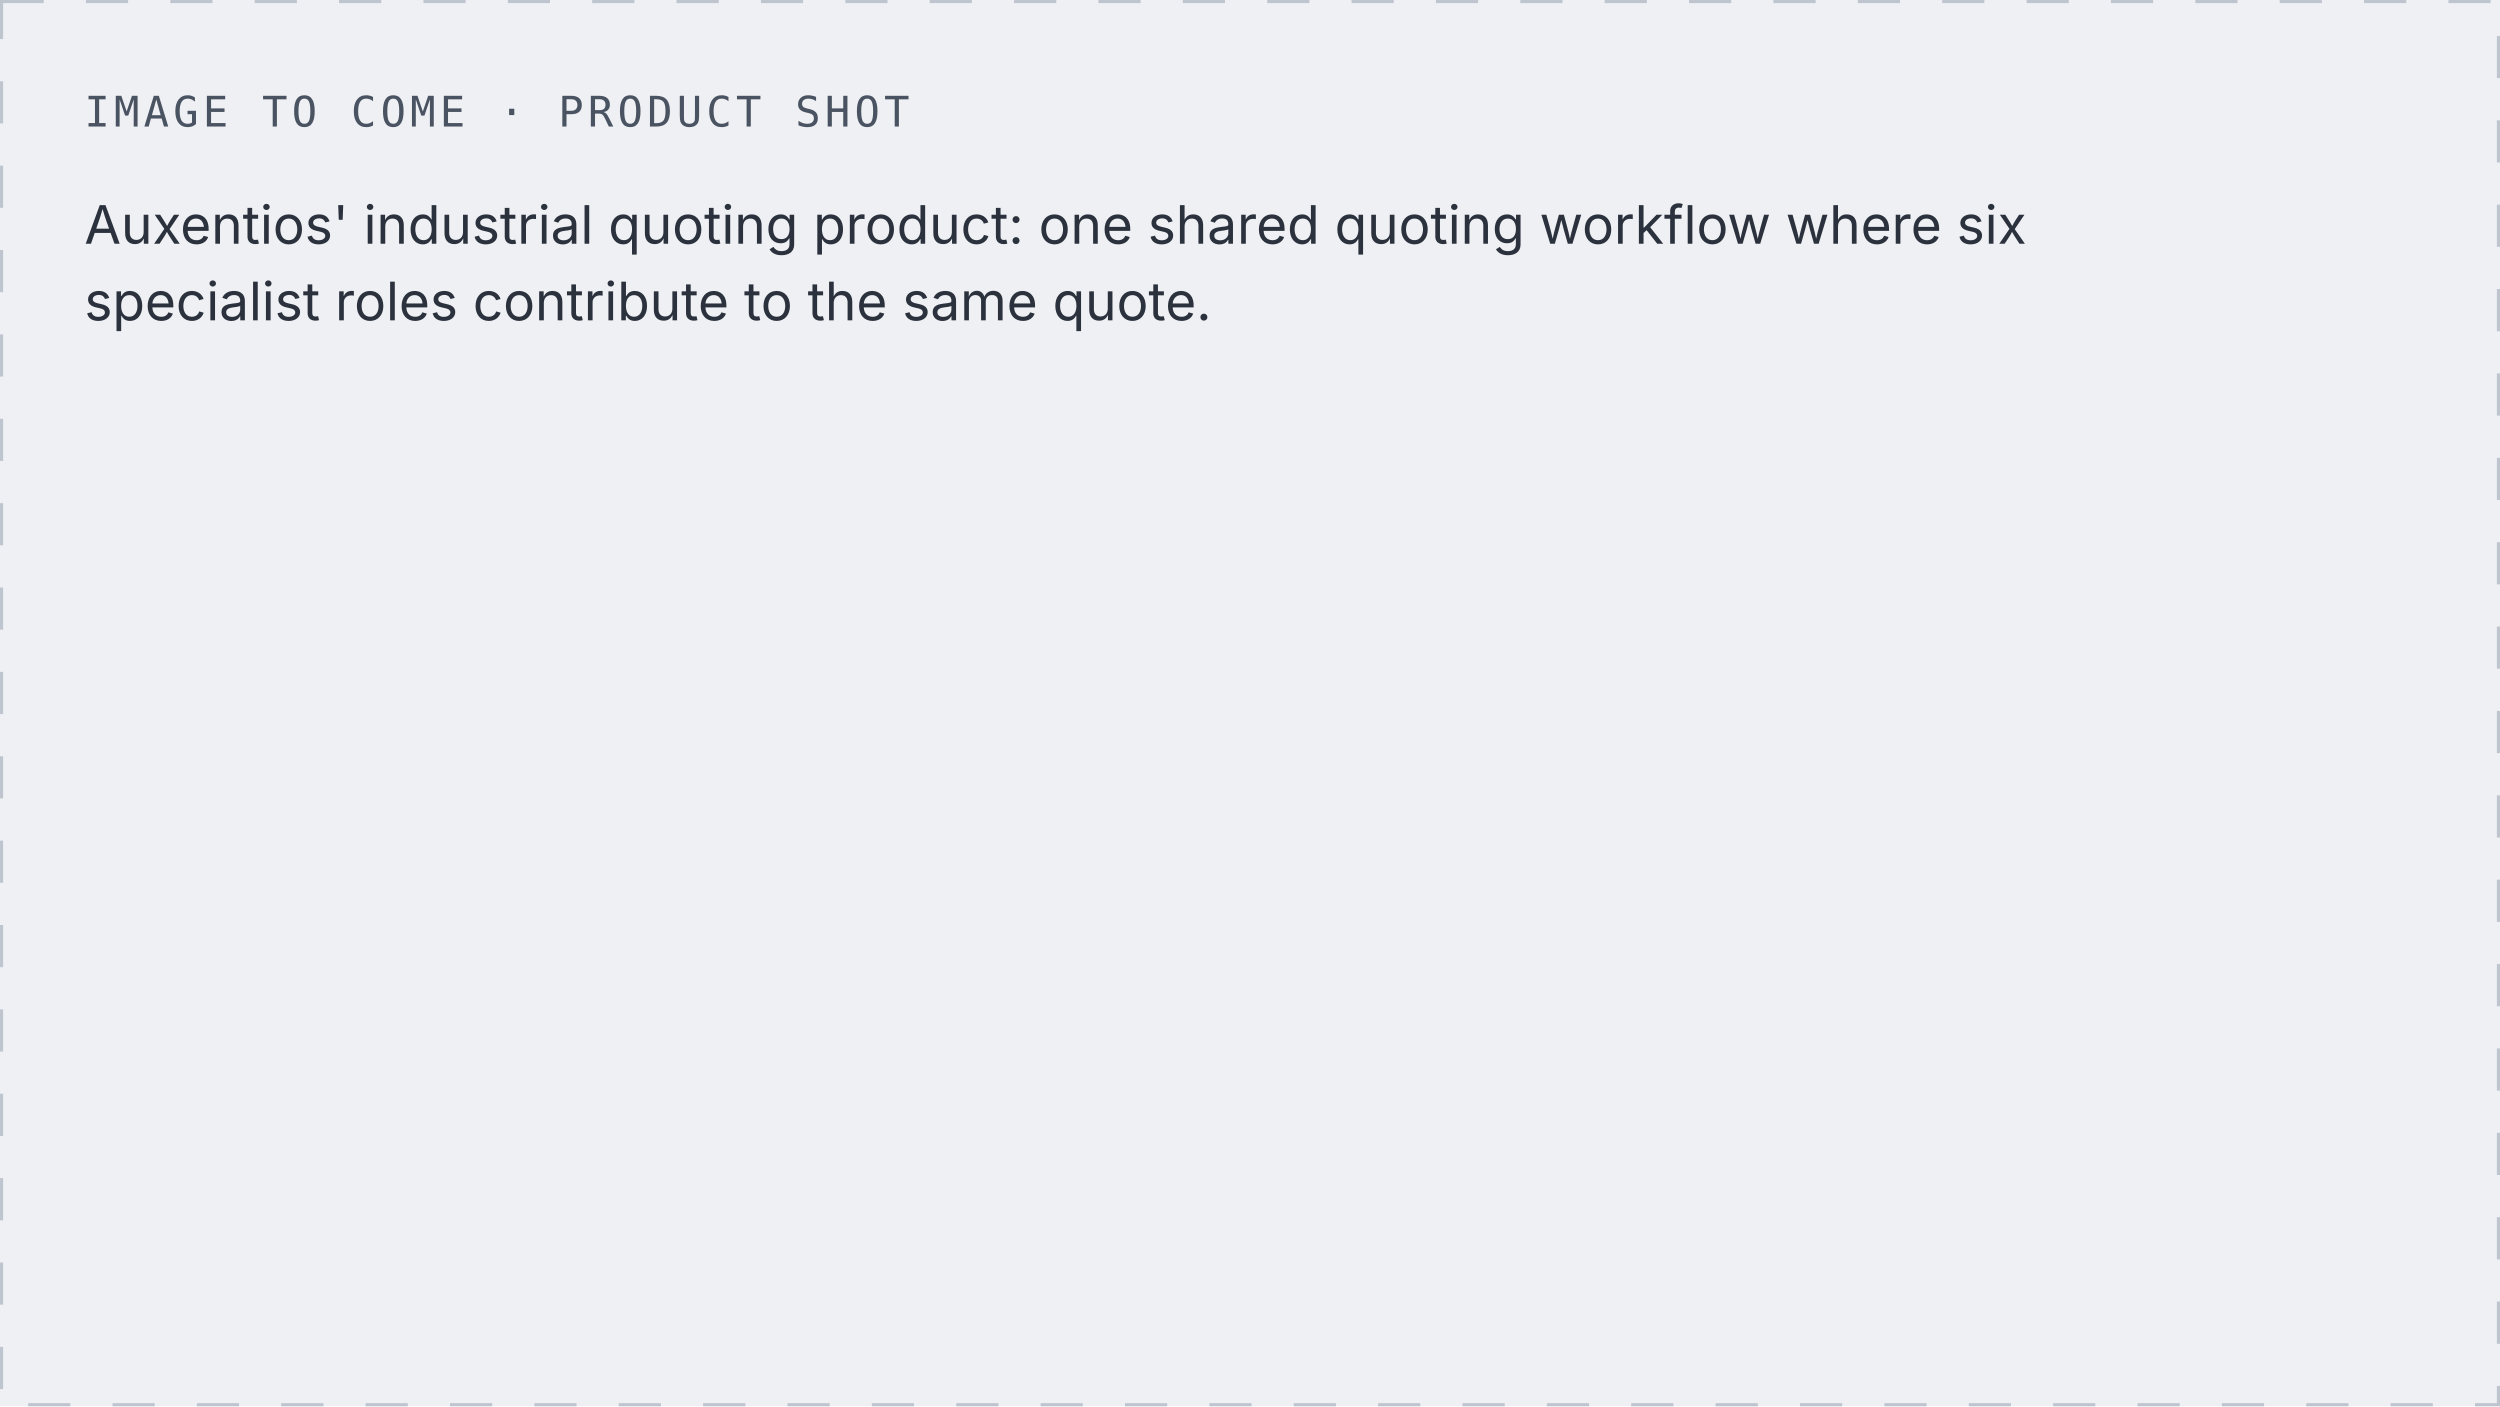
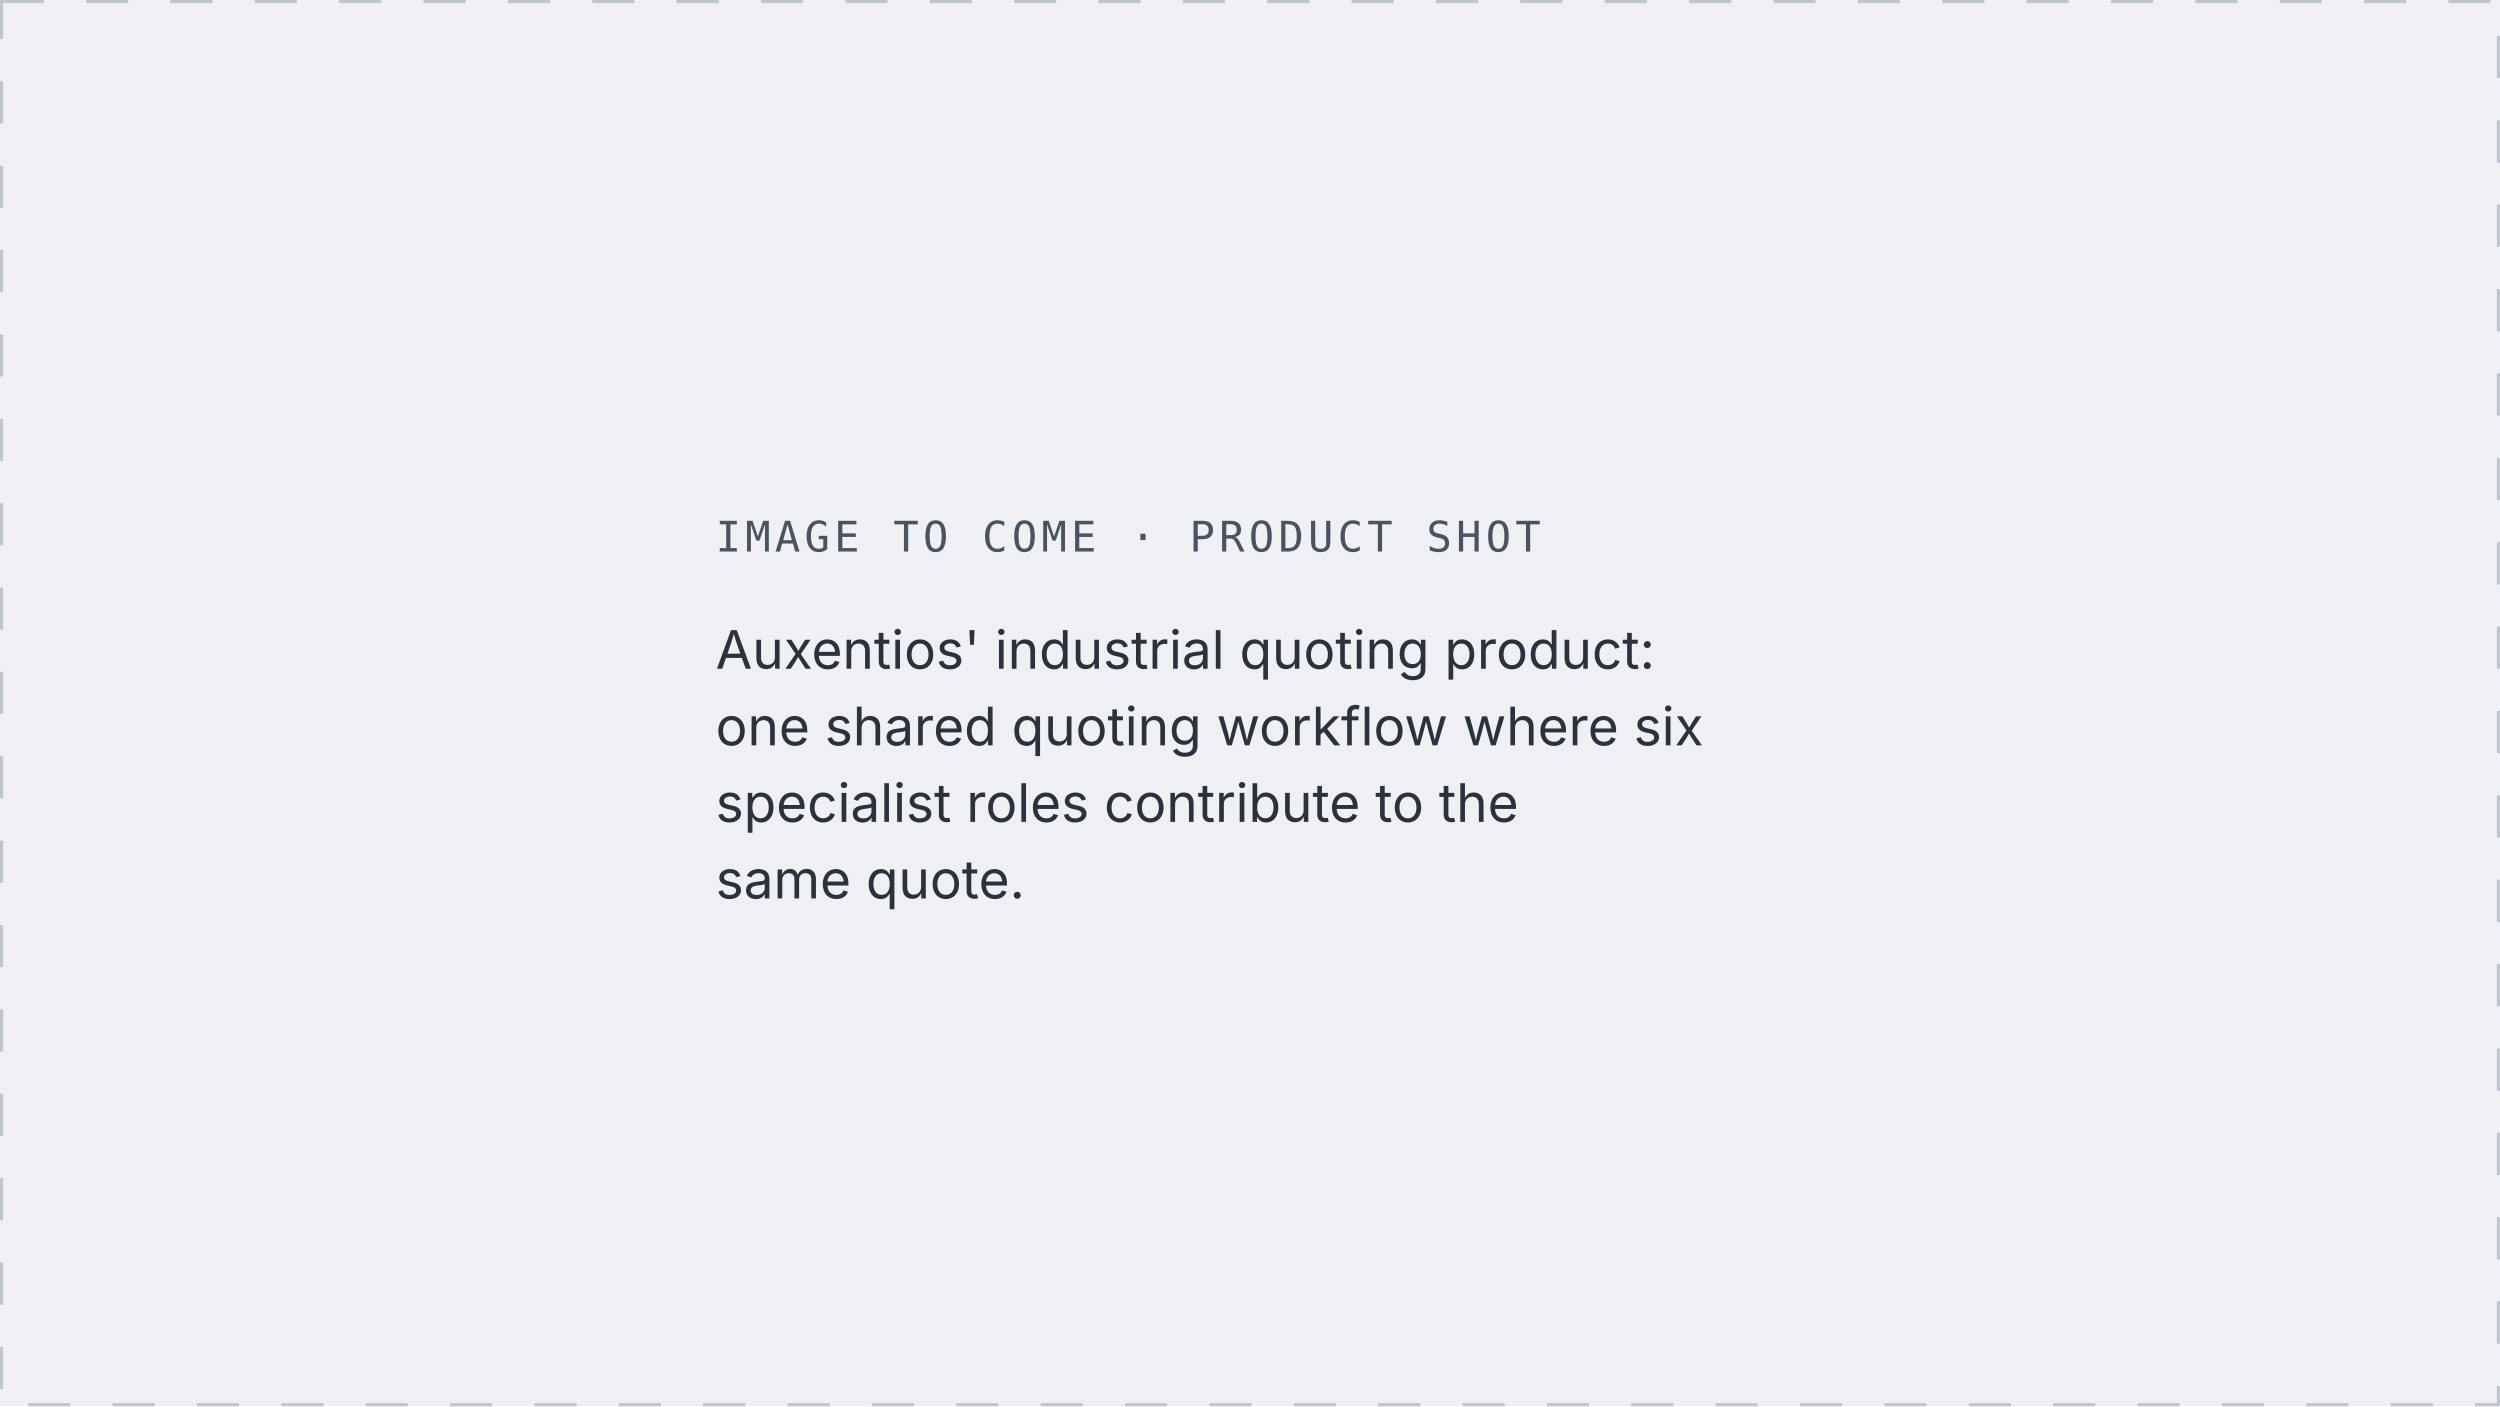
<svg xmlns="http://www.w3.org/2000/svg" viewBox="0 0 1600 900" width="1600" height="900" role="img" aria-label="Image to come · product shot">
  <rect width="1600" height="900" fill="#EEF0F3" />
  <rect x="1" y="1" width="1598" height="898" fill="none" stroke="#BFC5CF" stroke-width="2" stroke-dasharray="27 27" />
-   <text x="54" y="81" font-family="ui-monospace, Menlo, Consolas, monospace" font-size="27" letter-spacing="2.7" fill="#4A5361">IMAGE TO COME · PRODUCT SHOT</text>
-   <text x="54" y="156" font-family="system-ui, -apple-system, Segoe UI, sans-serif" font-size="34" fill="#2B323D">
-     <tspan x="54" dy="0">Auxentios' industrial quoting product: one shared quoting workflow where six</tspan>
-     <tspan x="54" dy="49">specialist roles contribute to the same quote.</tspan>
+   <text x="458" y="353" font-family="ui-monospace, Menlo, Consolas, monospace" font-size="27" letter-spacing="2.7" fill="#4A5361">IMAGE TO COME · PRODUCT SHOT</text>
+   <text x="458" y="428" font-family="system-ui, -apple-system, Segoe UI, sans-serif" font-size="34" fill="#2B323D">
+     <tspan x="458" dy="0">Auxentios' industrial quoting product:</tspan>
+     <tspan x="458" dy="49">one shared quoting workflow where six</tspan>
+     <tspan x="458" dy="49">specialist roles contribute to the</tspan>
+     <tspan x="458" dy="49">same quote.</tspan>
  </text>
</svg>
